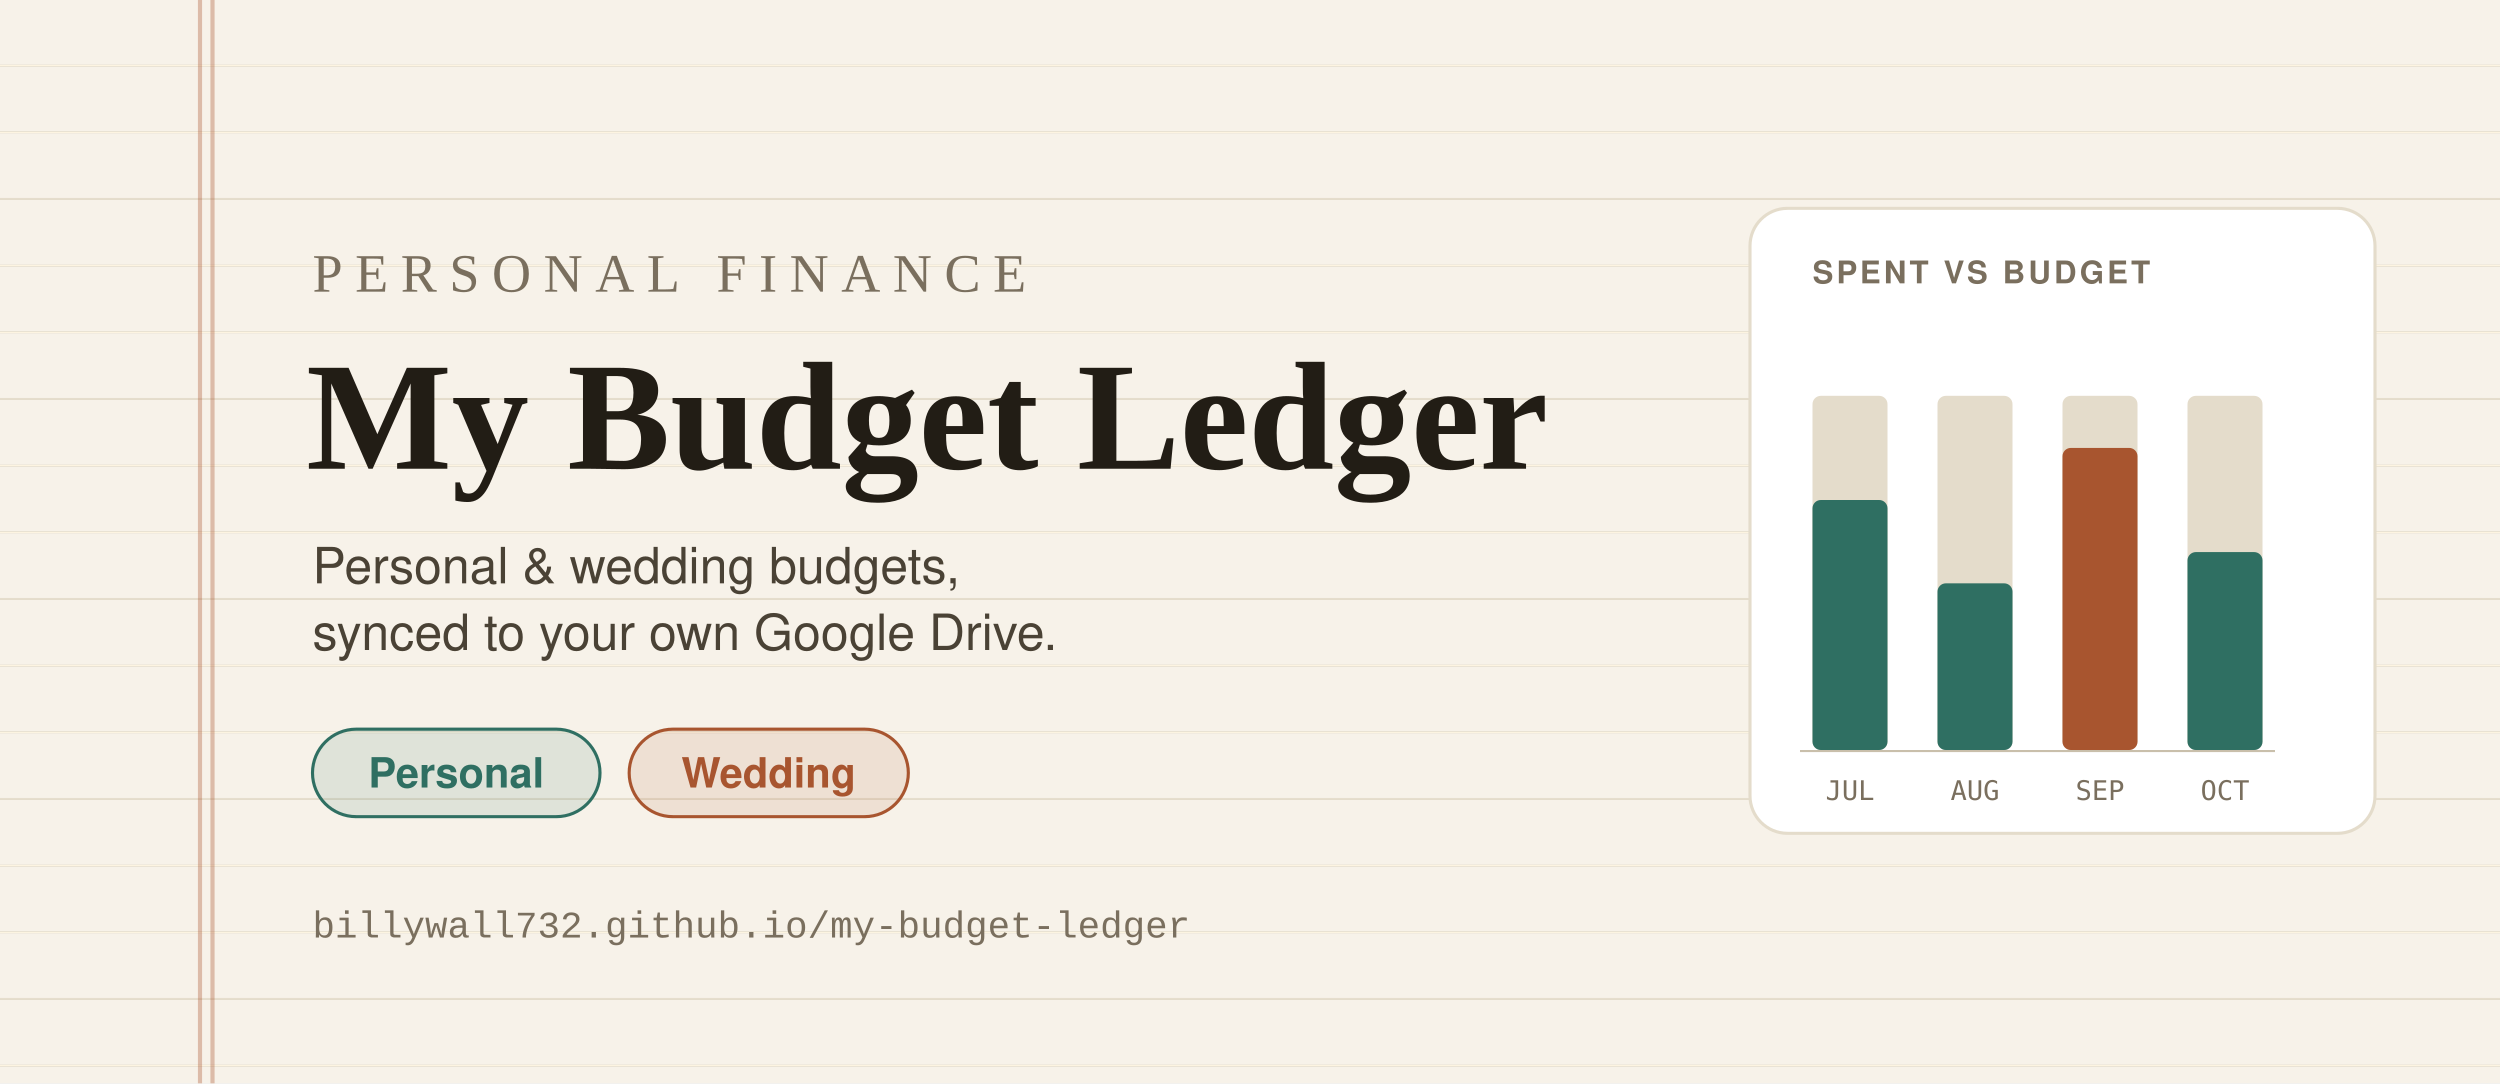
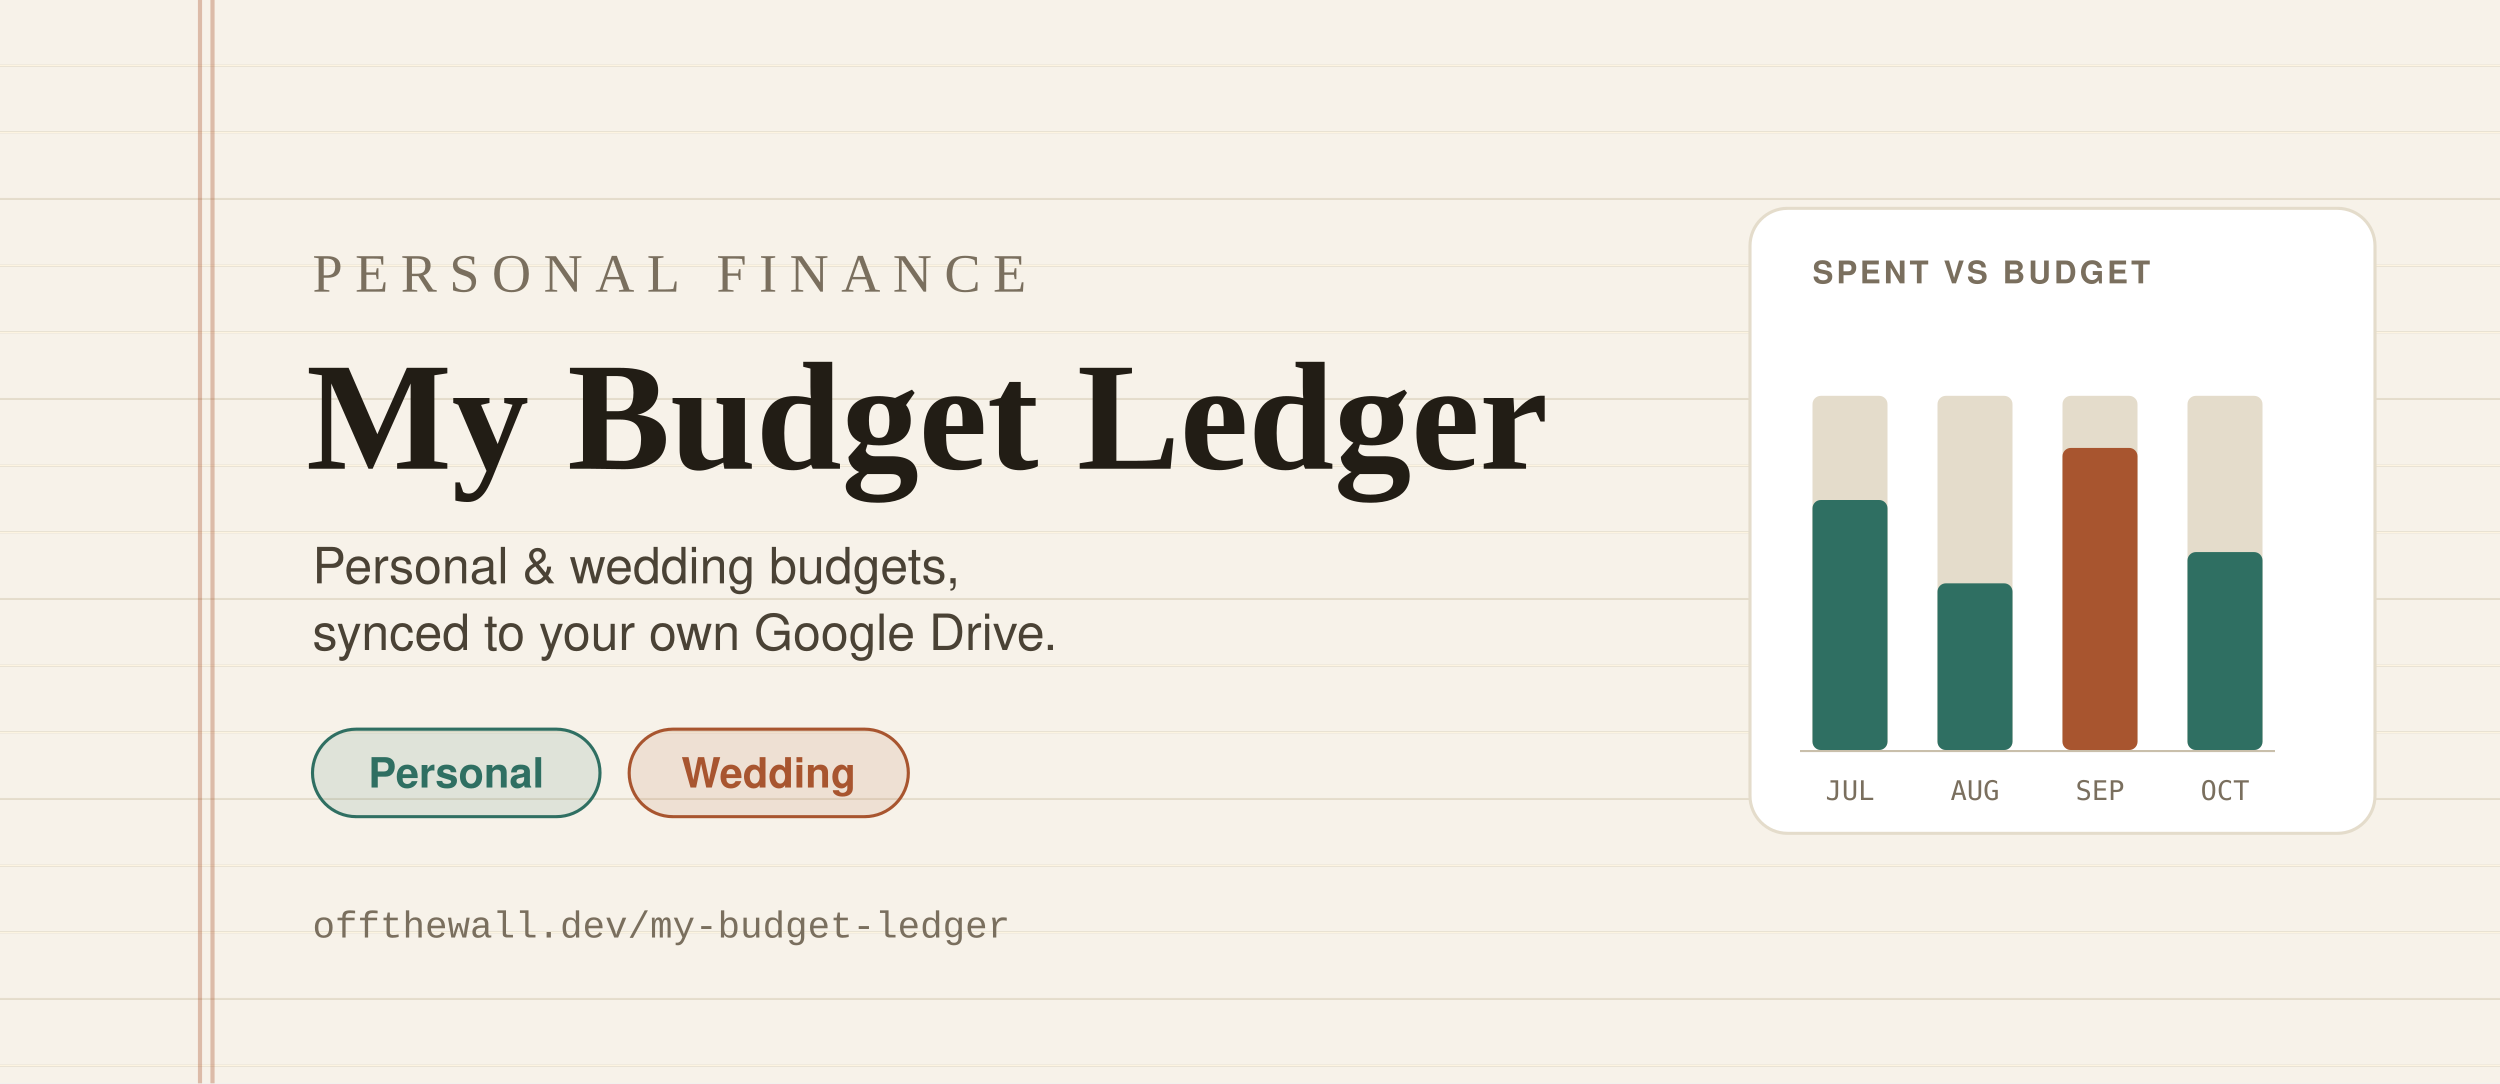
<svg xmlns="http://www.w3.org/2000/svg" width="1200" height="520" viewBox="0 0 1200 520" role="img" aria-labelledby="t d">
  <defs>
    <pattern id="rules" width="1200" height="32" patternUnits="userSpaceOnUse">
      <line x1="0" y1="31.5" x2="1200" y2="31.5" stroke="#e4dccb" stroke-width="1" />
    </pattern>
  </defs>
  <rect width="1200" height="520" fill="#f7f2e9" />
  <rect width="1200" height="520" fill="url(#rules)" />
  <line x1="96" y1="0" x2="96" y2="520" stroke="#a8552f" stroke-opacity="0.35" stroke-width="2" />
  <line x1="102" y1="0" x2="102" y2="520" stroke="#a8552f" stroke-opacity="0.35" stroke-width="2" />
  <text x="150" y="140" font-family="Fraunces, Georgia, 'Times New Roman', serif" font-size="26" letter-spacing="6" fill="#7a6f5e">PERSONAL FINANCE</text>
  <text x="147" y="225" font-family="Fraunces, Georgia, 'Times New Roman', serif" font-size="74" font-weight="600" fill="#221d15">My Budget Ledger</text>
  <text font-family="'Work Sans', 'Segoe UI', Helvetica, Arial, sans-serif" font-size="24" fill="#4a4235">
    <tspan x="150" y="280">Personal &amp; wedding budgets,</tspan>
    <tspan x="150" y="312">synced to your own Google Drive.</tspan>
  </text>
  <g font-family="'Work Sans', 'Segoe UI', Helvetica, Arial, sans-serif" font-size="20" font-weight="600">
    <rect x="150" y="350" width="138" height="42" rx="21" fill="#2f6f62" fill-opacity="0.12" stroke="#2f6f62" stroke-width="1.5" />
    <text x="219" y="378" text-anchor="middle" fill="#2f6f62">Personal</text>
    <rect x="302" y="350" width="134" height="42" rx="21" fill="#a8552f" fill-opacity="0.12" stroke="#a8552f" stroke-width="1.5" />
    <text x="369" y="378" text-anchor="middle" fill="#a8552f">Wedding</text>
  </g>
-   <text x="150" y="450" font-family="'IBM Plex Mono', Consolas, 'Courier New', monospace" font-size="18" fill="#7a6f5e">billywall732.github.io/my-budget-ledger</text>
+   <text x="150" y="450" font-family="'IBM Plex Mono', Consolas, 'Courier New', monospace" font-size="18" fill="#7a6f5e">offthewall.dev/my-budget-ledger</text>
  <g transform="translate(870 130)">
    <rect x="-30" y="-30" width="300" height="300" rx="18" fill="#ffffff" stroke="#e4dccb" stroke-width="1.5" />
    <text x="0" y="6" font-family="'Work Sans', 'Segoe UI', Helvetica, Arial, sans-serif" font-size="15" font-weight="600" letter-spacing="1.5" fill="#7a6f5e">SPENT VS BUDGET</text>
    <g font-family="'IBM Plex Mono', Consolas, monospace" font-size="13" fill="#7a6f5e">
      <rect x="0" y="60" width="36" height="170" rx="4" fill="#e4dccb" />
      <rect x="0" y="110" width="36" height="120" rx="4" fill="#2f6f62" />
      <rect x="60" y="60" width="36" height="170" rx="4" fill="#e4dccb" />
      <rect x="60" y="150" width="36" height="80" rx="4" fill="#2f6f62" />
      <rect x="120" y="60" width="36" height="170" rx="4" fill="#e4dccb" />
      <rect x="120" y="85" width="36" height="145" rx="4" fill="#a8552f" />
      <rect x="180" y="60" width="36" height="170" rx="4" fill="#e4dccb" />
      <rect x="180" y="135" width="36" height="95" rx="4" fill="#2f6f62" />
      <line x1="-6" y1="230.5" x2="222" y2="230.5" stroke="#c9bfab" stroke-width="1" />
      <text x="18" y="254" text-anchor="middle">JUL</text>
      <text x="78" y="254" text-anchor="middle">AUG</text>
      <text x="138" y="254" text-anchor="middle">SEP</text>
      <text x="198" y="254" text-anchor="middle">OCT</text>
    </g>
  </g>
</svg>
